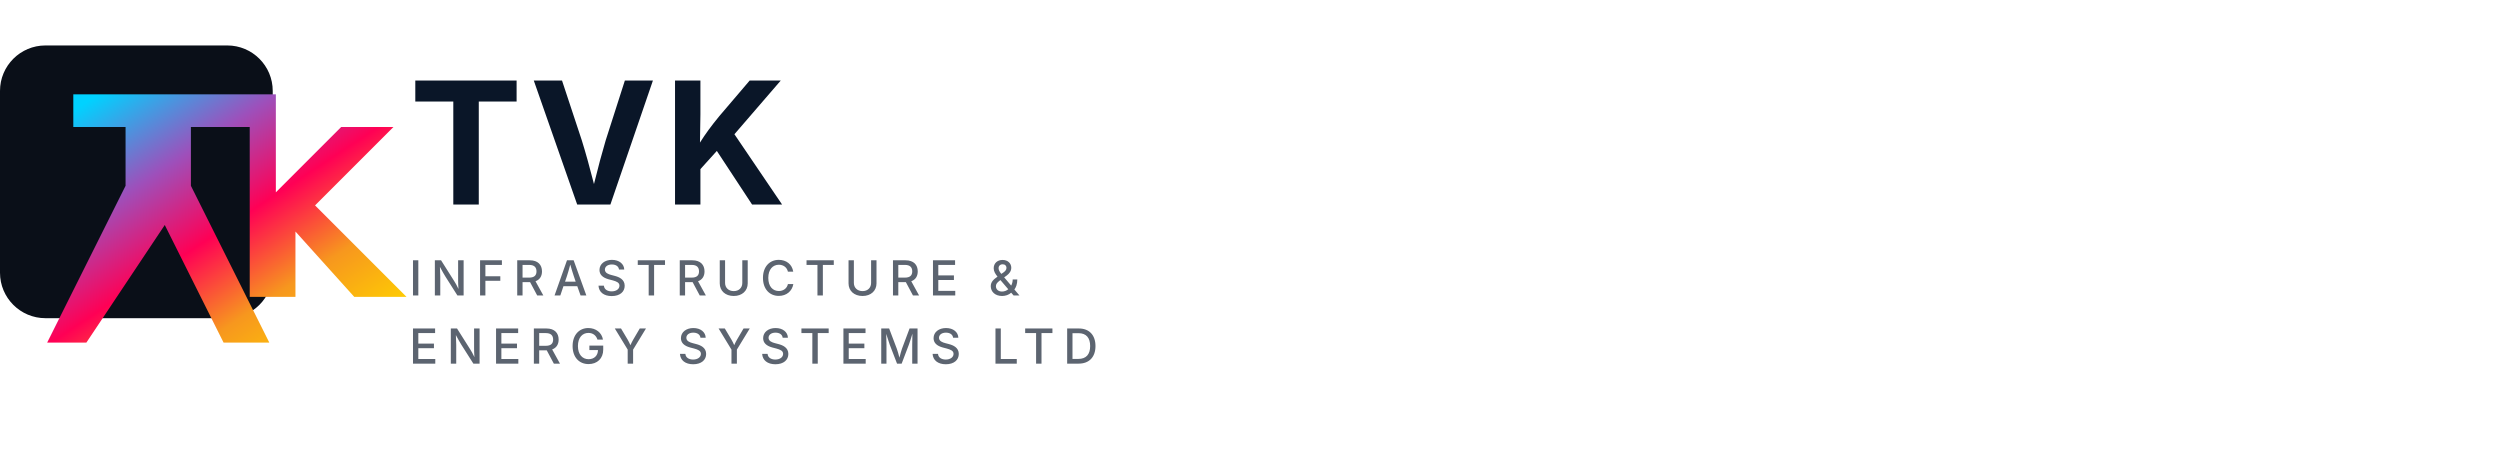
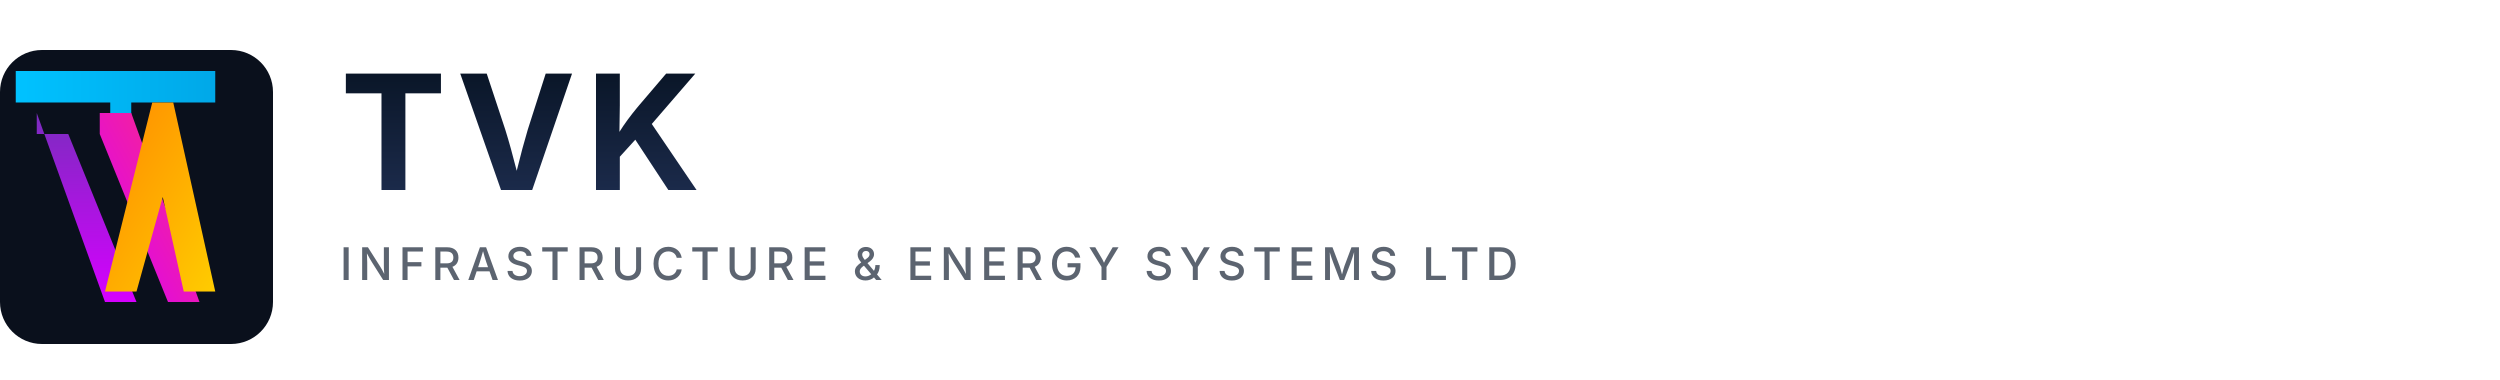
- <svg xmlns="http://www.w3.org/2000/svg" viewBox="0 0 440 80" fill="none" role="img" aria-label="TVK Infrastructure and Energy Systems">
+ <svg xmlns="http://www.w3.org/2000/svg" viewBox="0 0 500 76" fill="none" role="img" aria-label="TVK Infrastructure and Energy Systems">
  <defs>
-     <linearGradient id="tvkGrad" x1="8%" y1="6%" x2="92%" y2="94%">
-       <stop offset="0%" stop-color="#00d2ff" />
-       <stop offset="28%" stop-color="#9d50bb" />
-       <stop offset="52%" stop-color="#ff0055" />
-       <stop offset="76%" stop-color="#f7971e" />
-       <stop offset="100%" stop-color="#ffd200" />
+     <linearGradient id="ribbonCyan" x1="0%" y1="0%" x2="100%" y2="0%">
+       <stop offset="0%" stop-color="#00c2ff" />
+       <stop offset="100%" stop-color="#00a8e8" />
+     </linearGradient>
+     <linearGradient id="ribbonPurple" x1="0%" y1="0%" x2="0%" y2="100%">
+       <stop offset="0%" stop-color="#7b2cbf" />
+       <stop offset="100%" stop-color="#d600ff" />
+     </linearGradient>
+     <linearGradient id="ribbonMagenta" x1="0%" y1="100%" x2="100%" y2="0%">
+       <stop offset="0%" stop-color="#d600ff" />
+       <stop offset="100%" stop-color="#ff2d7a" />
+     </linearGradient>
+     <linearGradient id="ribbonWarm" x1="0%" y1="0%" x2="100%" y2="100%">
+       <stop offset="0%" stop-color="#ff8a00" />
+       <stop offset="100%" stop-color="#ffcc00" />
+     </linearGradient>
+     <linearGradient id="tvkWordGrad" x1="0%" y1="0%" x2="0%" y2="100%">
+       <stop offset="0%" stop-color="#0a1628" />
+       <stop offset="100%" stop-color="#1b2a4a" />
    </linearGradient>
  </defs>
-   <g transform="translate(0, 8)">
-     <rect width="48" height="48" rx="8" fill="#0a0f18" />
-     <g transform="translate(6, 4) scale(1.15)">
-       <path fill="url(#tvkGrad)" d="M6 4h30v5H24v9l12 24h-7L20 24 8 42H2L14 18V9H6V4zm24 0h7v15l10-10h8l-12 12 14 14h-8l-9-10v10h-7V4z" />
-     </g>
+   <g transform="translate(0, 10) scale(1.05)">
+     <rect x="0" y="0" width="52" height="56" rx="8" fill="#0a101c" />
+     <path fill="url(#ribbonCyan)" d="M3 4h38v6H25v6h-4v-6H3V4z" />
+     <path fill="url(#ribbonPurple)" d="M7 12l13 36h6L13 16H7v-4z" />
+     <path fill="url(#ribbonMagenta)" d="M19 16l13 32h6L25 12h-6v4z" />
+     <path fill="url(#ribbonWarm)" d="M27 10h6l8 36h-6l-4-18-5 18h-6l9-36z" />
  </g>
-   <text x="72" y="36" fill="#0a1628" font-family="'IBM Plex Sans', system-ui, -apple-system, 'Segoe UI', sans-serif" font-size="30" font-weight="700" letter-spacing="0.04em">TVK</text>
-   <text x="72" y="52" fill="#5c6470" font-family="'IBM Plex Sans', system-ui, -apple-system, 'Segoe UI', sans-serif" font-size="8.5" font-weight="500" letter-spacing="0.18em">INFRASTRUCTURE &amp;</text>
-   <text x="72" y="64" fill="#5c6470" font-family="'IBM Plex Sans', system-ui, -apple-system, 'Segoe UI', sans-serif" font-size="8.5" font-weight="500" letter-spacing="0.18em">ENERGY SYSTEMS LTD</text>
+   <text x="68" y="38" fill="url(#tvkWordGrad)" font-family="'IBM Plex Sans', system-ui, -apple-system, 'Segoe UI', sans-serif" font-size="32" font-weight="700" letter-spacing="0.06em">TVK</text>
+   <text x="68" y="56" fill="#5c6470" font-family="'IBM Plex Sans', system-ui, -apple-system, 'Segoe UI', sans-serif" font-size="9" font-weight="500" letter-spacing="0.14em">INFRASTRUCTURE &amp; ENERGY SYSTEMS LTD</text>
</svg>
